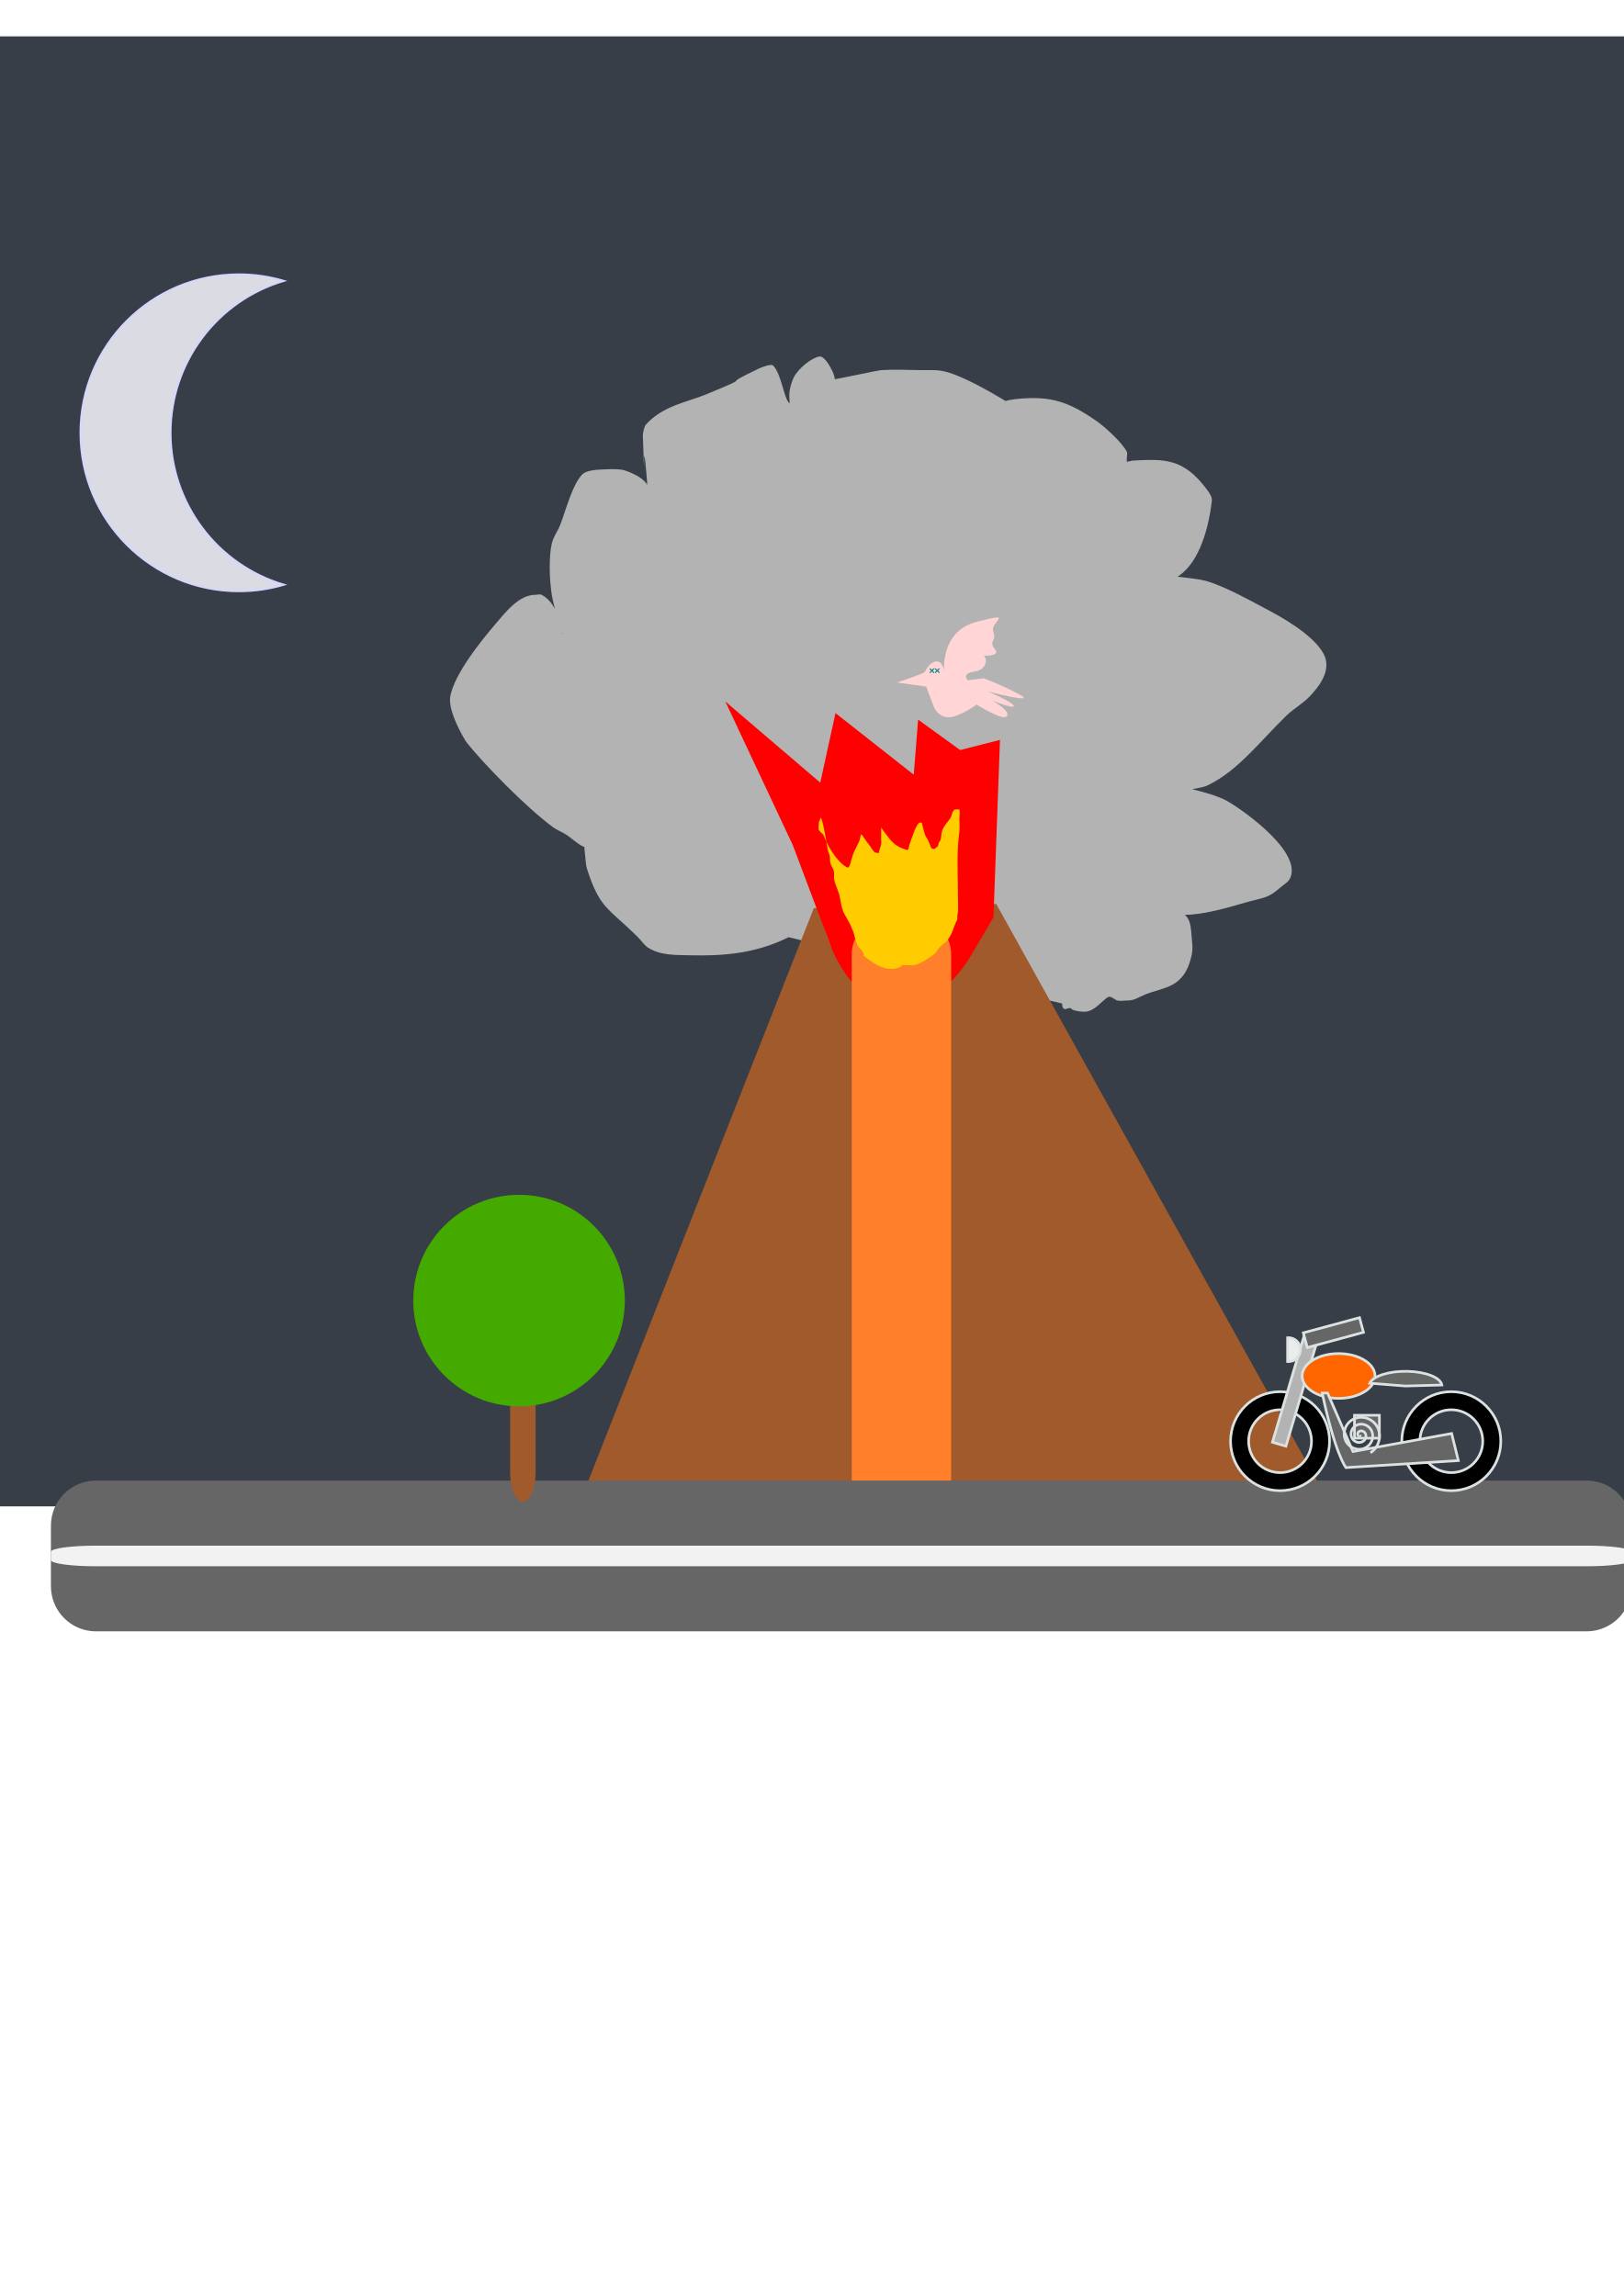
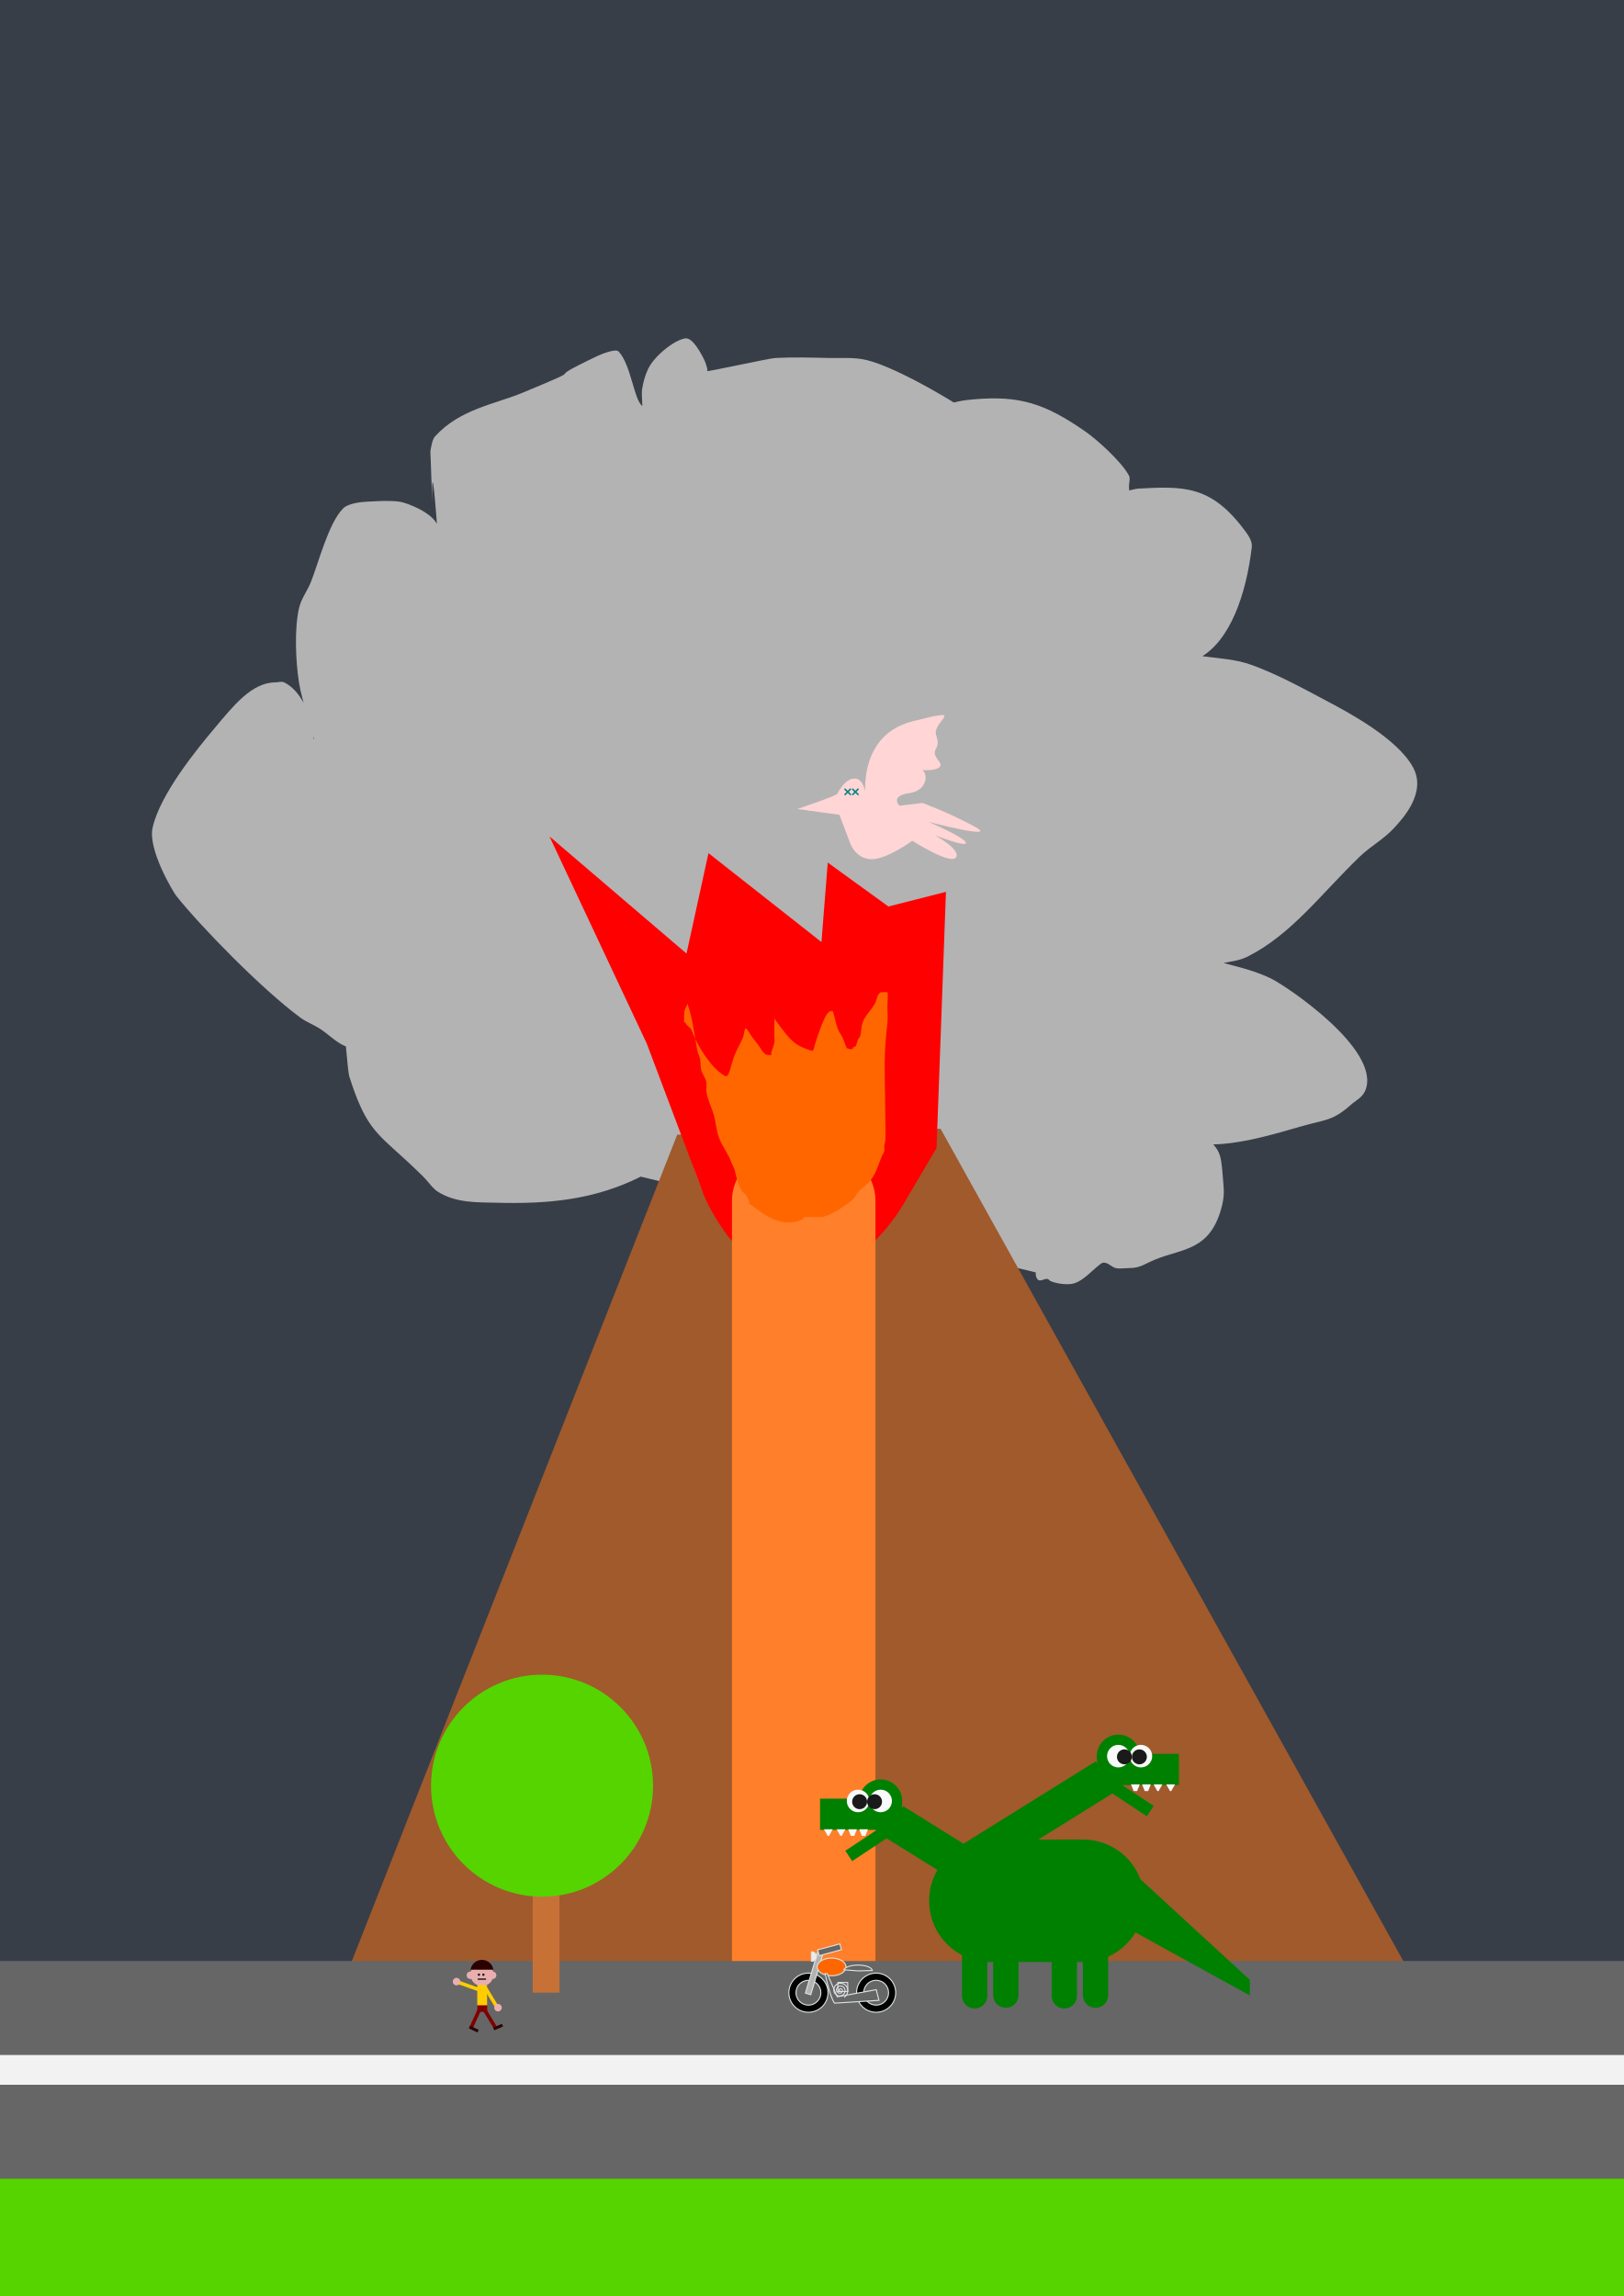
<svg xmlns="http://www.w3.org/2000/svg" width="210mm" height="297mm" viewBox="0 0 210 297" version="1.1" id="svg1">
  <defs id="defs1" />
  <g id="layer1">
-     <rect style="fill:#373e48;fill-opacity:1;stroke:#dbe3e2;stroke-width:0.1;stroke-dasharray:none" id="rect14" width="252.217" height="190.238" x="-26.87" y="4.657" />
-     <path style="fill:#b3b3b3;fill-opacity:1;stroke:none;stroke-width:2.375" d="m 101.986,121.228 c -4.186,2.116 -8.469,2.461 -12.857,2.341 -1.722,-0.047 -3.653,0.051 -5.302,-0.975 -0.497,-0.309 -0.877,-0.925 -1.325,-1.366 -0.612,-0.6 -1.229,-1.189 -1.856,-1.756 -2.469,-2.236 -3.379,-2.863 -4.772,-7.218 -0.133,-0.417 -0.462,-4.362 -0.398,-4.487 0.768,-1.506 2.416,-1.366 3.446,-1.366 0.532,0 1.214,-0.359 1.591,0.195 0.083,0.122 0.061,1.772 0,1.951 -0.127,0.372 -0.346,0.659 -0.53,0.975 -0.081,0.14 -0.141,0.367 -0.265,0.39 -0.861,0.158 -3.562,-0.104 -4.242,-0.39 -0.798,-0.336 -1.492,-1.075 -2.253,-1.561 -0.565,-0.36 -1.173,-0.57 -1.723,-0.975 -3.478,-2.56 -8.99,-8.226 -11.134,-10.925 -0.251,-0.316 -2.526,-4.089 -2.121,-6.048 0.619,-2.994 4.056,-7.184 5.567,-8.974 1.596,-1.891 3.29,-4.097 5.434,-4.097 0.265,0 0.544,-0.123 0.795,0 1.108,0.544 1.879,1.826 2.386,3.317 0.106,0.313 0.207,0.636 0.265,0.975 0.086,0.506 -0.084,0.78 0,0.78 0.044,0 0.017,-0.135 0,-0.195 -0.205,-0.725 -0.464,-1.416 -0.663,-2.146 -0.244,-0.898 -0.513,-1.79 -0.663,-2.731 -0.298,-1.88 -0.418,-4.786 0,-6.633 0.202,-0.89 0.735,-1.535 1.06,-2.341 0.689,-1.708 1.582,-5.324 2.916,-6.633 0.469,-0.46 1.705,-0.566 2.121,-0.585 0.972,-0.045 1.948,-0.126 2.916,0 0.603,0.078 3.273,1.07 3.446,2.341 0.052,0.383 0,0.78 0,1.171 0,0.195 0.042,0.4 0,0.585 -0.014,0.062 -0.129,0.065 -0.133,0 -0.044,-0.843 0.066,-1.696 0,-2.536 -0.717,-9.151 -0.166,4.71 -0.53,-5.463 -0.009,-0.26 -0.051,-0.531 0,-0.78 0.085,-0.418 0.161,-0.909 0.398,-1.171 2.208,-2.438 5.359,-2.882 7.82,-3.902 6.886,-2.855 1,-0.582 6.76,-3.317 0.221,-0.105 1.582,-0.678 1.856,-0.39 1.121,1.179 1.374,4.328 2.121,4.877 0.04,0.029 0,-0.13 0,-0.195 0,-0.455 -0.075,-0.924 0,-1.366 0.106,-0.621 0.277,-1.235 0.53,-1.756 0.567,-1.169 2.32,-2.569 3.314,-2.731 0.667,-0.109 1.435,1.345 1.723,1.951 0.113,0.238 0.192,0.51 0.265,0.78 0.016,0.06 -0.031,0.149 0,0.195 0.046,0.068 5.541,-1.141 6.097,-1.171 1.59,-0.084 3.181,-0.038 4.772,0 1.149,0.027 2.313,-0.088 3.446,0.195 2.832,0.708 8.605,4.127 11.134,6.048 0.226,0.172 0.205,1.345 0,1.561 -0.504,0.529 -2.406,1.449 -2.916,1.366 -1.176,-0.192 -2.461,-2.316 -1.856,-4.097 0.112,-0.329 0.29,-0.677 0.53,-0.78 0.858,-0.368 1.759,-0.508 2.651,-0.585 4.113,-0.356 6.391,0.352 10.074,2.926 0.898,0.628 3.129,2.586 3.844,3.902 0.138,0.254 0,0.65 0,0.975 0,0.39 0.11,0.815 0,1.171 -0.182,0.59 -1.898,2.084 -2.253,1.561 -0.062,-0.092 0,-0.26 0,-0.39 0,-0.325 -0.145,-0.731 0,-0.975 0.372,-0.625 2.854,-1.16 3.049,-1.171 4.084,-0.219 6.536,-0.318 9.543,3.707 0.308,0.413 0.735,0.956 0.663,1.561 -0.493,4.147 -1.916,8.449 -4.772,9.95 -0.08,0.042 -1.09,0.368 -1.325,0.195 -0.52,-0.383 1.144,-0.468 1.723,-0.39 1.463,0.196 2.948,0.262 4.374,0.78 2.347,0.853 4.619,2.11 6.892,3.317 1.741,0.924 6.152,3.272 7.555,5.853 1.228,2.259 -0.886,4.564 -1.723,5.463 -0.943,1.013 -2.072,1.595 -3.049,2.536 -3.455,3.329 -6.114,6.988 -10.074,8.974 -0.722,0.362 -1.499,0.419 -2.253,0.585 -0.218,0.048 -0.507,0.23 -0.663,0 -0.044,-0.065 0.071,-0.212 0.133,-0.195 1.645,0.446 3.315,0.793 4.904,1.561 1.33,0.643 9.795,6.301 8.483,9.95 -0.252,0.702 -0.863,0.957 -1.325,1.366 -1.676,1.48 -2.199,1.285 -4.507,1.951 -2.239,0.646 -4.735,1.38 -7.025,1.561 -1.324,0.104 -2.651,0 -3.976,0 -0.819,0 -3.362,0.331 -4.374,-0.585 -0.192,-0.174 -0.344,-0.859 -0.133,-0.975 0.704,-0.389 1.501,-0.168 2.253,-0.195 1.06,-0.038 2.135,-0.257 3.181,0 0.585,0.143 1.082,0.722 1.591,1.171 1.454,1.284 1.349,1.529 1.591,4.487 0.043,0.521 -0.014,1.066 -0.133,1.561 -0.989,4.124 -3.545,3.888 -5.965,4.877 -1.021,0.417 -1.349,0.78 -2.386,0.78 -0.398,0 -0.799,0.083 -1.193,0 -0.396,-0.083 -0.866,-0.728 -1.325,-0.39 -0.775,0.57 -1.505,1.478 -2.386,1.756 -0.558,0.176 -1.557,0.042 -2.121,-0.195 -0.095,-0.04 -0.167,-0.177 -0.265,-0.195 -0.307,-0.057 -0.709,0.322 -0.928,0 -0.152,-0.224 -0.133,-0.345 -0.133,-0.585" id="path4" />
-     <path id="path1" style="fill:#a05a2c;stroke-width:1.958" d="m 128.849,116.94 -23.594,0.53 -32.872,83.505 99.941,-5.832 z m -0.464,1.525 c 0,0 -6.495,11.73 -12.923,11.531 -6.429,-0.199 -9.212,-11.134 -9.212,-11.134 z" />
-     <path style="fill:#ff0000;stroke:none;stroke-width:1.958" d="m 107.681,122.985 c 0,0 3.187,7.779 8.998,7.217 5.811,-0.562 9.091,-6.936 9.091,-6.936 l 2.718,-4.593 0.844,-22.963 -5.155,1.312 -5.436,-3.936 -0.562,7.123 -10.122,-7.967 -1.968,8.998 -12.278,-10.497 8.716,18.558 z" id="path2" />
-     <rect style="fill:#ff7f2a;fill-opacity:1;stroke:none;stroke-width:1.958" id="rect3" width="12.857" height="83.77" x="110.16" y="119.061" rx="4.311" ry="4.311" />
-     <rect style="fill:#ff7f2a;fill-opacity:1;stroke:none;stroke-width:1.493" id="rect4" width="7.29" height="85.891" x="112.943" y="116.94" rx="2.445" ry="4.421" />
-     <path style="fill:#ffcc00;stroke:none;stroke-width:1.958" d="m 106.182,105.74 c 0.448,1.301 0.598,2.682 0.844,4.03 0.023,0.127 0.062,0.25 0.094,0.375 0.062,0.187 0.151,0.368 0.187,0.562 0.058,0.309 0.022,0.632 0.094,0.937 0.093,0.395 0.389,0.726 0.469,1.125 0.023,0.117 -0.019,0.694 0,0.844 0.088,0.702 0.461,1.379 0.656,2.062 0.195,0.681 0.225,1.393 0.469,2.062 0.287,0.789 0.856,1.445 1.125,2.249 0.069,0.208 0.226,0.435 0.281,0.656 0.154,0.614 0.304,1.322 0.656,1.875 0.095,0.149 0.272,0.231 0.375,0.375 0.076,0.106 0.215,0.43 0.281,0.562 0.028,0.056 -0.028,0.132 0,0.187 0.016,0.031 0.698,0.524 0.75,0.562 1.152,0.864 2.615,1.551 4.03,0.844 0.39,-0.195 -0.1,0.007 0.094,-0.187 0.041,-0.041 1.5,0.016 1.593,0 0.837,-0.139 2.093,-1 2.718,-1.5 0.238,-0.191 0.377,-0.518 0.562,-0.75 0.293,-0.366 0.74,-0.573 1.031,-0.937 0.628,-0.785 0.743,-1.428 1.125,-2.343 0.054,-0.129 0.157,-0.239 0.187,-0.375 0.034,-0.152 -0.015,-0.313 0,-0.469 0.016,-0.159 0.083,-0.31 0.094,-0.469 0.047,-0.708 0,-1.444 0,-2.156 0,-2.073 -0.121,-4.323 0,-6.373 0.039,-0.661 0.115,-1.313 0.187,-1.968 0.057,-0.516 0,-1.072 0,-1.593 0,-0.199 0.076,-1.066 0,-1.218 -0.008,-0.016 -0.521,-0.014 -0.562,0 -0.371,0.124 -0.37,0.69 -0.562,1.031 -0.336,0.597 -0.937,1.106 -1.125,1.781 -0.102,0.366 -0.089,0.757 -0.187,1.125 -0.029,0.109 -0.137,0.18 -0.187,0.281 -0.08,0.159 -0.112,0.411 -0.187,0.562 -0.072,0.144 -0.167,0.073 -0.281,0.187 -0.022,0.022 0.022,0.072 0,0.094 -0.083,0.083 -0.511,0.02 -0.562,-0.094 -0.139,-0.306 -0.232,-0.633 -0.375,-0.937 -0.107,-0.228 -0.276,-0.425 -0.375,-0.656 -0.179,-0.418 -0.244,-0.876 -0.375,-1.312 -0.088,-0.293 -0.021,-0.375 -0.281,-0.375 -0.526,0 -1.179,2.282 -1.406,2.905 -0.046,0.126 -0.129,0.702 -0.281,0.656 -1.548,-0.464 -1.921,-0.936 -2.905,-2.249 -0.023,-0.031 -0.429,-0.558 -0.469,-0.656 -0.023,-0.058 0,-0.25 0,-0.187 0,0.594 0,1.187 0,1.781 0,0.187 0.035,0.378 0,0.562 -0.06,0.321 -0.202,0.621 -0.281,0.937 -0.015,0.061 0.028,0.132 0,0.187 -0.014,0.028 -0.063,0.005 -0.094,0 -0.157,-0.026 -0.345,0.007 -0.469,-0.094 -0.242,-0.198 -0.375,-0.5 -0.562,-0.75 -0.187,-0.25 -0.375,-0.5 -0.562,-0.75 -0.308,-0.41 -0.576,-0.963 -0.656,-0.75 -0.09,0.241 -0.092,0.511 -0.187,0.75 -0.218,0.545 -0.525,1.051 -0.75,1.593 -0.355,0.858 -0.463,2.065 -0.844,1.875 -1.163,-0.581 -2.446,-2.616 -2.905,-3.843 -0.196,-0.522 -0.211,-0.399 -0.562,-0.75 -0.049,-0.049 -0.044,-0.138 -0.094,-0.187 -0.022,-0.022 -0.072,0.022 -0.094,0 -0.066,-0.066 -0.015,-0.976 0,-1.031 0.063,-0.23 0.187,-0.437 0.281,-0.656 z" id="path3" />
-     <rect style="fill:#666666;fill-opacity:1;stroke:none;stroke-width:2.646" id="rect5" width="204.437" height="19.506" x="6.587" y="191.518" rx="5.827" ry="5.827" />
-     <rect style="fill:#f2f2f2;fill-opacity:1;stroke:none;stroke-width:0.979" id="rect6" width="204.437" height="2.668" x="6.587" y="199.937" rx="5.827" ry="0.797" />
-     <rect style="fill:#a05a2c;fill-opacity:1;stroke:none;stroke-width:1.721" id="rect7" width="3.296" height="21.756" x="65.979" y="172.522" rx="3.791" ry="3.791" />
-     <circle style="fill:#44aa00;fill-opacity:1;stroke:none;stroke-width:1.721" id="path7" cx="67.132" cy="168.237" r="13.68" />
-     <g id="g14" transform="matrix(0.6830392,0,0,0.6830392,124.8922,17.7168)" style="stroke:#dbe3e2;stroke-width:0.498;stroke-dasharray:none">
-       <rect style="fill:#666666;fill-opacity:1;stroke:#dbe3e2;stroke-width:0.498;stroke-dasharray:none" id="rect12" width="4.718" height="4.338" x="73.624" y="242.089" />
-       <path id="path8" style="fill:#000000;fill-opacity:1;stroke:#dbe3e2;stroke-width:0.498;stroke-dasharray:none" d="m 59.533,237.624 a 9.373,9.373 0 0 0 -9.374,9.373 9.373,9.373 0 0 0 9.374,9.373 9.373,9.373 0 0 0 9.373,-9.373 9.373,9.373 0 0 0 -9.373,-9.373 z m 0,3.42 a 5.953,5.953 0 0 1 5.953,5.953 5.953,5.953 0 0 1 -5.953,5.953 5.953,5.953 0 0 1 -5.954,-5.953 5.953,5.953 0 0 1 5.954,-5.953 z" />
-       <path id="path9" style="fill:#000000;fill-opacity:1;stroke:#dbe3e2;stroke-width:0.498;stroke-dasharray:none" d="m 91.959,237.624 a 9.373,9.373 0 0 0 -9.374,9.373 9.373,9.373 0 0 0 9.374,9.373 9.373,9.373 0 0 0 9.373,-9.373 9.373,9.373 0 0 0 -9.373,-9.373 z m 0,3.42 a 5.953,5.953 0 0 1 5.953,5.953 5.953,5.953 0 0 1 -5.953,5.953 5.953,5.953 0 0 1 -5.954,-5.953 5.953,5.953 0 0 1 5.954,-5.953 z" />
-       <rect style="fill:#b3b3b3;fill-opacity:1;stroke:#dbe3e2;stroke-width:0.498;stroke-dasharray:none" id="rect9" width="2.66" height="21.153" x="126.198" y="199.192" rx="0" ry="0" transform="rotate(16.57646)" />
-       <ellipse style="fill:#ff6600;fill-opacity:1;stroke:#dbe3e2;stroke-width:0.498;stroke-dasharray:none" id="path10" cx="70.616" cy="234.647" rx="6.903" ry="4.243" />
-       <path style="fill:#666666;fill-opacity:1;stroke:#dbe3e2;stroke-width:0.498;stroke-dasharray:none" id="ellipse10" d="m 76.506,236.014 a 6.903,2.787 0 0 1 7.203,-2.249 6.903,2.787 0 0 1 6.46,2.591 l -6.887,0.191 z" />
-       <path style="fill:#666666;fill-opacity:1;stroke:#dbe3e2;stroke-width:0.498;stroke-dasharray:none" d="m 67.512,237.877 c 2.47,11.653 4.497,14.123 4.497,14.123 l 21.28,-1.33 -1.267,-5.13 -18.683,3.42 -4.813,-11.083 z" id="path11" />
-       <path style="fill:none;fill-rule:evenodd;stroke:#dbe3e2;stroke-width:0.498;stroke-dasharray:none" id="path12" d="m 76.031,243.387 c 0.098,0.169 -0.18,0.215 -0.281,0.162 -0.274,-0.143 -0.221,-0.529 -0.043,-0.724 0.318,-0.349 0.874,-0.25 1.167,0.075 0.43,0.478 0.282,1.224 -0.194,1.61 -0.634,0.514 -1.576,0.315 -2.053,-0.313 -0.6,-0.789 -0.348,-1.928 0.431,-2.496 0.944,-0.687 2.282,-0.381 2.939,0.55 0.774,1.097 0.415,2.635 -0.669,3.382 -1.251,0.861 -2.989,0.449 -3.825,-0.787 -0.949,-1.405 -0.483,-3.343 0.906,-4.268 1.558,-1.037 3.698,-0.517 4.711,1.025 1.125,1.711 0.551,4.052 -1.143,5.154" transform="translate(-1.329983,2.438303)" />
-       <rect style="fill:#666666;fill-opacity:1;stroke:#dbe3e2;stroke-width:0.498;stroke-dasharray:none" id="rect13" width="11.02" height="2.882" x="2.613" y="235.315" transform="rotate(-15.1292)" />
-       <path id="path13" style="fill:#ececec;fill-opacity:1;stroke:#dbe3e2;stroke-width:0.498;stroke-dasharray:none" d="m 61.132,227.395 a 2.264,2.264 0 0 0 -0.174,0.007 v 4.515 a 2.264,2.264 0 0 0 0.174,0.007 2.264,2.264 0 0 0 2.264,-2.264 2.264,2.264 0 0 0 -2.264,-2.264 z" />
-     </g>
+     <rect style="fill:#55d400;stroke-width:0.34;fill-opacity:1" id="rect1" width="277.65" height="51.173" x="-18.819" y="276.176" rx="5.374" ry="5.374" />
+     <rect style="fill:#373e48;fill-opacity:1;stroke:#dbe3e2;stroke-width:0.144;stroke-dasharray:none" id="rect14" width="364.102" height="274.628" x="-103.149" y="-3.614" />
+     <path style="fill:#b3b3b3;fill-opacity:1;stroke:none;stroke-width:3.429" d="m 82.869,152.202 c -6.043,3.055 -12.227,3.552 -18.561,3.38 -2.487,-0.068 -5.273,0.074 -7.654,-1.408 -0.717,-0.447 -1.266,-1.336 -1.913,-1.971 -0.883,-0.867 -1.775,-1.716 -2.679,-2.535 -3.564,-3.229 -4.878,-4.133 -6.888,-10.421 -0.192,-0.602 -0.666,-6.297 -0.574,-6.478 1.108,-2.174 3.488,-1.971 4.975,-1.971 0.768,0 1.753,-0.518 2.296,0.282 0.12,0.176 0.088,2.558 0,2.816 -0.183,0.538 -0.5,0.952 -0.765,1.408 -0.117,0.202 -0.204,0.53 -0.383,0.563 -1.244,0.229 -5.142,-0.151 -6.123,-0.563 -1.152,-0.485 -2.153,-1.552 -3.253,-2.253 -0.815,-0.52 -1.693,-0.823 -2.488,-1.408 -5.021,-3.695 -12.977,-11.875 -16.073,-15.772 -0.362,-0.456 -3.646,-5.903 -3.062,-8.731 0.894,-4.322 5.856,-10.372 8.037,-12.955 2.304,-2.729 4.749,-5.914 7.845,-5.914 0.383,0 0.785,-0.178 1.148,0 1.6,0.785 2.713,2.636 3.444,4.788 0.154,0.452 0.299,0.918 0.383,1.408 0.124,0.73 -0.121,1.127 0,1.127 0.064,0 0.025,-0.195 0,-0.282 -0.296,-1.047 -0.671,-2.045 -0.957,-3.098 -0.352,-1.296 -0.741,-2.584 -0.957,-3.943 -0.43,-2.714 -0.604,-6.91 0,-9.576 0.291,-1.284 1.061,-2.215 1.531,-3.38 0.995,-2.466 2.284,-7.686 4.21,-9.576 0.677,-0.665 2.461,-0.817 3.062,-0.845 1.403,-0.065 2.812,-0.182 4.21,0 0.87,0.113 4.726,1.544 4.975,3.38 0.075,0.552 0,1.127 0,1.69 0,0.282 0.061,0.578 0,0.845 -0.02,0.089 -0.186,0.094 -0.191,0 -0.064,-1.217 0.095,-2.449 0,-3.661 -1.036,-13.21 -0.24,6.799 -0.765,-7.886 -0.013,-0.375 -0.073,-0.767 0,-1.127 0.123,-0.603 0.232,-1.312 0.574,-1.69 3.188,-3.519 7.737,-4.16 11.289,-5.633 9.94,-4.121 1.443,-0.84 9.759,-4.788 0.32,-0.152 2.284,-0.979 2.679,-0.563 1.619,1.702 1.983,6.247 3.062,7.041 0.057,0.042 0,-0.188 0,-0.282 0,-0.657 -0.108,-1.334 0,-1.971 0.152,-0.897 0.4,-1.782 0.765,-2.535 0.819,-1.688 3.349,-3.708 4.784,-3.943 0.962,-0.157 2.071,1.941 2.488,2.816 0.164,0.344 0.277,0.737 0.383,1.127 0.024,0.087 -0.045,0.215 0,0.282 0.066,0.098 7.999,-1.648 8.802,-1.69 2.295,-0.121 4.593,-0.055 6.888,0 1.659,0.039 3.339,-0.127 4.975,0.282 4.089,1.022 12.422,5.957 16.073,8.731 0.327,0.248 0.296,1.942 0,2.253 -0.727,0.764 -3.474,2.092 -4.21,1.971 -1.697,-0.278 -3.552,-3.343 -2.679,-5.914 0.161,-0.475 0.419,-0.978 0.765,-1.127 1.238,-0.532 2.539,-0.733 3.827,-0.845 5.938,-0.514 9.226,0.508 14.542,4.225 1.296,0.906 4.516,3.733 5.549,5.633 0.199,0.367 0,0.939 0,1.408 0,0.563 0.158,1.177 0,1.69 -0.263,0.852 -2.74,3.008 -3.253,2.253 -0.09,-0.133 0,-0.376 0,-0.563 0,-0.469 -0.21,-1.055 0,-1.408 0.537,-0.903 4.121,-1.675 4.401,-1.69 5.895,-0.316 9.435,-0.458 13.777,5.351 0.445,0.596 1.06,1.381 0.957,2.253 -0.712,5.986 -2.766,12.196 -6.888,14.364 -0.115,0.06 -1.574,0.532 -1.913,0.282 -0.75,-0.552 1.652,-0.675 2.488,-0.563 2.112,0.283 4.256,0.378 6.314,1.127 3.388,1.232 6.667,3.046 9.95,4.788 2.514,1.334 8.881,4.723 10.907,8.449 1.773,3.261 -1.279,6.588 -2.488,7.886 -1.361,1.462 -2.991,2.303 -4.401,3.661 -4.988,4.806 -8.827,10.087 -14.542,12.955 -1.042,0.523 -2.164,0.605 -3.253,0.845 -0.315,0.07 -0.731,0.332 -0.957,0 -0.064,-0.094 0.103,-0.306 0.191,-0.282 2.375,0.644 4.786,1.144 7.08,2.253 1.919,0.928 14.141,9.097 12.246,14.364 -0.364,1.013 -1.246,1.382 -1.913,1.971 -2.419,2.136 -3.174,1.855 -6.506,2.816 -3.232,0.933 -6.835,1.992 -10.141,2.253 -1.911,0.151 -3.827,0 -5.74,0 -1.183,0 -4.854,0.478 -6.314,-0.845 -0.277,-0.251 -0.496,-1.24 -0.191,-1.408 1.017,-0.561 2.167,-0.243 3.253,-0.282 1.53,-0.055 3.082,-0.37 4.592,0 0.844,0.207 1.562,1.042 2.296,1.69 2.099,1.854 1.948,2.207 2.296,6.478 0.061,0.751 -0.02,1.539 -0.191,2.253 -1.427,5.953 -5.117,5.613 -8.611,7.041 -1.474,0.603 -1.948,1.127 -3.444,1.127 -0.574,0 -1.154,0.12 -1.722,0 -0.572,-0.12 -1.251,-1.051 -1.913,-0.563 -1.119,0.823 -2.173,2.134 -3.444,2.535 -0.806,0.254 -2.248,0.06 -3.062,-0.282 -0.137,-0.058 -0.241,-0.256 -0.383,-0.282 -0.443,-0.082 -1.024,0.465 -1.339,0 -0.22,-0.324 -0.191,-0.498 -0.191,-0.845" id="path4" />
+     <path id="path1" style="fill:#a05a2c;stroke-width:2.826" d="M 121.648,146.012 87.588,146.778 40.134,267.326 184.409,258.907 Z m -0.67,2.201 c 0,0 -9.376,16.934 -18.656,16.647 C 93.041,164.573 89.023,148.787 89.023,148.787 Z" />
+     <path style="fill:#ff0000;stroke:none;stroke-width:2.826" d="m 91.09,154.739 c 0,0 4.6,11.23 12.989,10.418 8.389,-0.812 13.124,-10.012 13.124,-10.012 l 3.924,-6.63 1.218,-33.149 -7.442,1.894 -7.848,-5.683 -0.812,10.283 -14.613,-11.501 -2.841,12.989 -17.725,-15.154 12.583,26.79 z" id="path2" />
+     <rect style="fill:#ff7f2a;fill-opacity:1;stroke:none;stroke-width:2.826" id="rect3" width="18.561" height="120.931" x="94.667" y="149.074" rx="6.224" ry="6.224" />
+     <rect style="fill:#ff7f2a;fill-opacity:1;stroke:none;stroke-width:2.155" id="rect4" width="10.524" height="123.993" x="98.686" y="146.012" rx="3.529" ry="6.381" />
+     <path style="fill:#ff6600;stroke:none;stroke-width:2.826" d="m 88.925,129.843 c 0.647,1.878 0.864,3.872 1.218,5.818 0.033,0.183 0.09,0.361 0.135,0.541 0.09,0.271 0.218,0.531 0.271,0.812 0.084,0.446 0.031,0.912 0.135,1.353 0.134,0.571 0.562,1.049 0.677,1.624 0.034,0.169 -0.027,1.001 0,1.218 0.127,1.014 0.665,1.991 0.947,2.977 0.281,0.983 0.325,2.011 0.677,2.977 0.414,1.139 1.236,2.085 1.624,3.247 0.1,0.3 0.326,0.628 0.406,0.947 0.222,0.887 0.44,1.909 0.947,2.706 0.137,0.215 0.393,0.334 0.541,0.541 0.109,0.153 0.31,0.621 0.406,0.812 0.04,0.081 -0.04,0.19 0,0.271 0.023,0.045 1.008,0.756 1.082,0.812 1.663,1.247 3.774,2.24 5.818,1.218 0.563,-0.282 -0.145,0.01 0.135,-0.271 0.059,-0.059 2.165,0.022 2.3,0 1.208,-0.201 3.021,-1.443 3.924,-2.165 0.344,-0.275 0.545,-0.748 0.812,-1.082 0.422,-0.528 1.068,-0.828 1.488,-1.353 0.907,-1.134 1.073,-2.061 1.624,-3.383 0.077,-0.186 0.227,-0.344 0.271,-0.541 0.049,-0.22 -0.022,-0.452 0,-0.677 0.023,-0.229 0.12,-0.447 0.135,-0.677 0.068,-1.022 0,-2.085 0,-3.112 0,-2.993 -0.174,-6.24 0,-9.201 0.056,-0.954 0.166,-1.896 0.271,-2.841 0.083,-0.745 0,-1.548 0,-2.3 0,-0.287 0.11,-1.539 0,-1.759 -0.011,-0.023 -0.753,-0.02 -0.812,0 -0.536,0.179 -0.535,0.996 -0.812,1.488 -0.485,0.862 -1.353,1.596 -1.624,2.571 -0.147,0.529 -0.129,1.093 -0.271,1.624 -0.042,0.157 -0.198,0.26 -0.271,0.406 -0.115,0.23 -0.162,0.594 -0.271,0.812 -0.104,0.207 -0.241,0.106 -0.406,0.271 -0.032,0.032 0.032,0.103 0,0.135 -0.12,0.12 -0.737,0.029 -0.812,-0.135 -0.201,-0.442 -0.334,-0.914 -0.541,-1.353 -0.155,-0.329 -0.398,-0.613 -0.541,-0.947 -0.259,-0.604 -0.353,-1.265 -0.541,-1.894 -0.127,-0.423 -0.03,-0.541 -0.406,-0.541 -0.759,0 -1.702,3.295 -2.03,4.194 -0.066,0.182 -0.186,1.013 -0.406,0.947 -2.234,-0.67 -2.772,-1.351 -4.194,-3.247 -0.033,-0.044 -0.62,-0.806 -0.677,-0.947 -0.034,-0.084 0,-0.361 0,-0.271 0,0.857 0,1.714 0,2.571 0,0.271 0.05,0.546 0,0.812 -0.087,0.463 -0.292,0.896 -0.406,1.353 -0.022,0.087 0.04,0.19 0,0.271 -0.02,0.04 -0.091,0.007 -0.135,0 -0.227,-0.038 -0.499,0.01 -0.677,-0.135 -0.349,-0.286 -0.541,-0.722 -0.812,-1.082 -0.271,-0.361 -0.541,-0.722 -0.812,-1.082 -0.444,-0.592 -0.831,-1.391 -0.947,-1.082 -0.131,0.348 -0.133,0.737 -0.271,1.082 -0.315,0.787 -0.758,1.517 -1.082,2.3 -0.512,1.238 -0.668,2.981 -1.218,2.706 -1.678,-0.839 -3.53,-3.777 -4.194,-5.547 -0.282,-0.753 -0.305,-0.576 -0.812,-1.082 -0.071,-0.071 -0.064,-0.199 -0.135,-0.271 -0.032,-0.032 -0.103,0.032 -0.135,0 -0.096,-0.096 -0.022,-1.409 0,-1.488 0.09,-0.331 0.271,-0.631 0.406,-0.947 z" id="path3" />
+     <rect style="fill:#666666;fill-opacity:1;stroke:none;stroke-width:3.82" id="rect5" width="295.127" height="28.16" x="-54.851" y="253.673" rx="8.411" ry="8.411" />
+     <rect style="fill:#f2f2f2;fill-opacity:1;stroke:none;stroke-width:1.413" id="rect6" width="295.127" height="3.852" x="-54.851" y="265.826" rx="8.411" ry="1.15" />
+     <rect style="fill:#c87137;fill-opacity:1;stroke:none;stroke-width:1.807" id="rect7" width="3.46" height="22.835" x="68.896" y="234.92" rx="3.979" ry="0" />
+     <circle style="fill:#55d400;fill-opacity:1;stroke:none;stroke-width:1.807" id="path7" cx="70.107" cy="230.987" r="14.358" />
    <g id="g23" transform="matrix(0.5725898,0,0,0.5725898,-375.3232,-103.3053)">
      <circle style="fill:#ffd42a;stroke:#d5d5ff;stroke-width:0.2" id="path5" cx="36.986" cy="49.653" r="28.12" />
      <rect style="fill:#ffd42a;stroke:#d5d5ff;stroke-width:0.2" id="rect8" width="8.107" height="8.867" x="33.076" y="8.017" />
      <rect style="fill:#ffd42a;stroke:#d5d5ff;stroke-width:0.2" id="rect10" width="8.107" height="8.867" x="52.545" y="-16.953" transform="rotate(30)" />
      <rect style="fill:#ffd42a;stroke:#d5d5ff;stroke-width:0.2" id="rect11" width="8.107" height="8.867" x="56.92" y="-48.312" transform="rotate(60)" />
      <rect style="fill:#ffd42a;stroke:#d5d5ff;stroke-width:0.2" id="rect15" width="8.107" height="8.867" x="45.029" y="-77.658" transform="rotate(90)" />
      <rect style="fill:#ffd42a;stroke:#d5d5ff;stroke-width:0.2" id="rect16" width="8.107" height="8.867" x="20.059" y="-97.126" transform="rotate(120)" />
      <rect style="fill:#ffd42a;stroke:#d5d5ff;stroke-width:0.2" id="rect17" width="8.107" height="8.867" x="-11.3" y="-101.501" transform="rotate(150)" />
      <rect style="fill:#ffd42a;stroke:#d5d5ff;stroke-width:0.2" id="rect18" width="8.107" height="8.867" x="-40.645" y="-89.611" transform="scale(-1)" />
      <rect style="fill:#ffd42a;stroke:#d5d5ff;stroke-width:0.2" id="rect19" width="8.107" height="8.867" x="-60.114" y="-64.641" transform="rotate(-150)" />
      <rect style="fill:#ffd42a;stroke:#d5d5ff;stroke-width:0.2" id="rect20" width="8.107" height="8.867" x="-64.489" y="-33.282" transform="rotate(-120)" />
      <rect style="fill:#ffd42a;stroke:#d5d5ff;stroke-width:0.2" id="rect21" width="8.107" height="8.867" x="-52.599" y="-3.936" transform="rotate(-90)" />
      <rect style="fill:#ffd42a;stroke:#d5d5ff;stroke-width:0.2" id="rect22" width="8.107" height="8.867" x="-27.628" y="15.532" transform="rotate(-60)" />
      <rect style="fill:#ffd42a;stroke:#d5d5ff;stroke-width:0.2" id="rect23" width="8.107" height="8.867" x="3.731" y="19.907" transform="rotate(-30)" />
    </g>
-     <path id="path23" style="fill:#dbdbe3;stroke:#d5d5ff;stroke-width:0.242" d="m 30.906,35.487 a 20.499,20.499 0 0 0 -20.499,20.499 20.499,20.499 0 0 0 20.499,20.499 20.499,20.499 0 0 0 5.827,-0.846 20.499,20.499 0 0 1 -14.672,-19.653 20.499,20.499 0 0 1 14.671,-19.653 20.499,20.499 0 0 0 -5.826,-0.846 z" />
-     <g id="g26" transform="matrix(0.2524326,0,0,0.2524326,107.2139,55.00606)" style="fill:#ffd5d5">
+     <path id="path23" style="fill:#dbdbe3;stroke:#d5d5ff;stroke-width:0.349" d="m -19.743,28.425 a 29.592,29.592 0 0 0 -29.592,29.592 29.592,29.592 0 0 0 29.592,29.592 29.592,29.592 0 0 0 8.412,-1.221 29.592,29.592 0 0 1 -21.181,-28.371 29.592,29.592 0 0 1 21.18,-28.371 29.592,29.592 0 0 0 -8.41,-1.221 z" />
+     <g id="g26" transform="matrix(0.3644132,0,0,0.3644132,90.41508,56.60363)" style="fill:#ffd5d5">
      <path style="fill:#ffd5d5;stroke:none;stroke-width:0.34;stroke-dasharray:none" d="m 49.082,126.377 c 0,0.717 -14.241,5.464 -14.241,5.464 l 14.957,2.06 3.941,10.39 c 0,0 1.97,5.284 7.434,5.374 5.464,0.09 14.51,-6.538 14.51,-6.538 0,0 13.614,8.688 15.495,5.911 1.881,-2.777 -7.434,-7.882 -7.434,-7.882 0,0 11.554,4.568 10.927,2.597 -0.627,-1.97 -13.256,-7.344 -13.256,-7.344 0,0 26.064,6.807 16.122,1.523 -9.942,-5.284 -18.271,-8.24 -18.271,-8.24 l -8.15,0.985 c 0,0 -3.583,-3.493 3.583,-4.478 7.165,-0.985 6.717,-8.688 3.314,-8.509 -3.403,0.179 10.748,1.702 7.076,-2.866 -3.672,-4.568 1.075,-3.672 -0.896,-8.957 -1.97,-5.284 12.181,-10.479 -8.598,-5.105 -20.779,5.374 -16.301,29.736 -16.301,29.736 0,0 0.358,-8.688 -3.493,-9.404 -3.851,-0.717 -6.717,5.284 -6.717,5.284 z" id="path24" />
      <path id="rect25" style="fill:#008080;stroke:none;stroke-width:0.084;stroke-dasharray:none" d="m 53.649,124.457 -0.899,0.92 -0.92,-0.899 -0.369,0.377 0.92,0.899 -0.899,0.92 0.377,0.369 0.899,-0.92 0.92,0.899 0.369,-0.377 -0.92,-0.899 0.899,-0.92 z" />
      <path id="path26" style="fill:#008080;stroke:none;stroke-width:0.084;stroke-dasharray:none" d="m 56.369,124.457 -0.899,0.92 -0.92,-0.899 -0.369,0.377 0.92,0.899 -0.899,0.92 0.377,0.369 0.899,-0.92 0.92,0.899 0.369,-0.377 -0.92,-0.899 0.899,-0.92 z" />
    </g>
+     <g id="g57" transform="matrix(-0.262954,0,0,0.262954,66.42078,183.5737)">
+       <rect style="fill:#008000;fill-opacity:1;stroke-width:0.575" id="rect35" width="40.231" height="15.369" x="-190.986" y="186.692" />
+       <rect style="fill:#008000;fill-opacity:1;stroke-width:0.308" id="rect36" width="29.157" height="6.103" x="-48.016" y="267.122" transform="rotate(33.50536)" />
+       <circle style="fill:#008000;fill-opacity:1;stroke-width:0.575" id="path36" cx="-180.557" cy="187.828" r="10.588" />
+       <circle style="fill:#f9f9f9;fill-opacity:1;stroke-width:0.302" id="circle36" cx="-180.557" cy="187.828" r="5.554" />
+       <circle style="fill:#f9f9f9;fill-opacity:1;stroke-width:0.302" id="circle37" cx="-169.449" cy="187.828" r="5.554" />
+       <circle style="fill:#1a1a1a;fill-opacity:1;stroke-width:0.2" id="circle38" cx="-177.56" cy="188.188" r="3.676" />
+       <circle style="fill:#1a1a1a;fill-opacity:1;stroke-width:0.2" id="circle39" cx="-170.208" cy="188.188" r="3.676" />
+       <path id="rect39" style="fill:#f9f9f9;fill-opacity:1;stroke-width:0.575" d="m -174.331,201.745 1.323,3.276 h 1.67 l 1.323,-3.276 z m 5.434,0 1.323,3.276 h 1.669 l 1.323,-3.276 z m 5.674,0 1.852,3.276 h 0.611 l 1.852,-3.276 z m 6.233,0 1.852,3.276 h 0.611 l 1.852,-3.276 z" />
+       <rect style="fill:#008000;fill-opacity:1;stroke-width:0.575" id="rect42" width="85.983" height="17.74" x="-349.275" y="60.332" transform="rotate(-31.90739)" />
+       <path id="rect43" style="fill:#008000;fill-opacity:1;stroke-width:0.575" d="m -280.084,206.807 c -12.945,0 -23.933,8.083 -28.212,19.498 l -53.856,49.535 v 7.689 l 56.254,-31.014 c 3.145,5.215 7.827,9.39 13.428,11.906 v 18.939 c 0,3.453 2.78,6.233 6.233,6.233 3.453,0 6.233,-2.78 6.233,-6.233 v -16.301 h 2.877 v 16.621 c 0,3.453 2.78,6.233 6.233,6.233 3.453,0 6.233,-2.78 6.233,-6.233 v -16.621 h 16.302 v 16.301 c 0,3.453 2.78,6.233 6.233,6.233 3.453,0 6.233,-2.78 6.233,-6.233 v -16.301 h 1.359 c 0.509,0 1.015,-0.013 1.518,-0.037 v 16.658 c 0,3.453 2.78,6.233 6.233,6.233 3.453,0 6.233,-2.78 6.233,-6.233 v -20.035 c 9.611,-5.022 16.142,-15.077 16.142,-26.713 0,-16.69 -13.436,-30.126 -30.126,-30.126 z" />
+       <rect style="fill:#008000;fill-opacity:1;stroke-width:0.575" id="rect44" width="40.231" height="15.369" x="287.03" y="164.637" transform="scale(-1,1)" />
+       <rect style="fill:#008000;fill-opacity:1;stroke-width:0.308" id="rect45" width="29.157" height="6.103" x="338.396" y="-15.141" transform="matrix(-0.8338342,0.552015,0.552015,0.8338342,0,0)" />
+       <circle style="fill:#008000;fill-opacity:1;stroke-width:0.575" id="circle45" cx="297.46" cy="165.773" r="10.588" transform="scale(-1,1)" />
+       <circle style="fill:#f9f9f9;fill-opacity:1;stroke-width:0.302" id="circle46" cx="297.46" cy="165.773" r="5.554" transform="scale(-1,1)" />
+       <circle style="fill:#f9f9f9;fill-opacity:1;stroke-width:0.302" id="circle47" cx="308.567" cy="165.773" r="5.554" transform="scale(-1,1)" />
+       <circle style="fill:#1a1a1a;fill-opacity:1;stroke-width:0.2" id="circle48" cx="300.457" cy="166.133" r="3.676" transform="scale(-1,1)" />
+       <circle style="fill:#1a1a1a;fill-opacity:1;stroke-width:0.2" id="circle49" cx="307.808" cy="166.133" r="3.676" transform="scale(-1,1)" />
+       <path id="path49" style="fill:#f9f9f9;fill-opacity:1;stroke-width:0.575" d="m -303.686,179.69 -1.323,3.276 h -1.67 l -1.323,-3.276 z m -5.434,0 -1.323,3.276 h -1.669 l -1.323,-3.276 z m -5.674,0 -1.852,3.276 h -0.611 l -1.852,-3.276 z m -6.233,0 -1.852,3.276 h -0.611 l -1.852,-3.276 z" />
+       <rect style="fill:#008000;fill-opacity:1;stroke-width:0.575" id="rect49" width="85.983" height="17.74" x="68.172" y="294.264" transform="matrix(-0.8489035,-0.5285478,-0.5285478,0.8489035,0,0)" />
+     </g>
+     <g id="g14" transform="matrix(0.2700416,0,0,0.2700416,88.48238,191.0685)" style="stroke:#dbe3e2;stroke-width:0.498;stroke-dasharray:none">
+       <rect style="fill:#666666;fill-opacity:1;stroke:#dbe3e2;stroke-width:0.498;stroke-dasharray:none" id="rect12" width="4.718" height="4.338" x="73.624" y="242.089" />
+       <path id="path8" style="fill:#000000;fill-opacity:1;stroke:#dbe3e2;stroke-width:0.498;stroke-dasharray:none" d="m 59.533,237.624 a 9.373,9.373 0 0 0 -9.374,9.373 9.373,9.373 0 0 0 9.374,9.373 9.373,9.373 0 0 0 9.373,-9.373 9.373,9.373 0 0 0 -9.373,-9.373 z m 0,3.42 a 5.953,5.953 0 0 1 5.953,5.953 5.953,5.953 0 0 1 -5.953,5.953 5.953,5.953 0 0 1 -5.954,-5.953 5.953,5.953 0 0 1 5.954,-5.953 z" />
+       <path id="path9" style="fill:#000000;fill-opacity:1;stroke:#dbe3e2;stroke-width:0.498;stroke-dasharray:none" d="m 91.959,237.624 a 9.373,9.373 0 0 0 -9.374,9.373 9.373,9.373 0 0 0 9.374,9.373 9.373,9.373 0 0 0 9.373,-9.373 9.373,9.373 0 0 0 -9.373,-9.373 z m 0,3.42 a 5.953,5.953 0 0 1 5.953,5.953 5.953,5.953 0 0 1 -5.953,5.953 5.953,5.953 0 0 1 -5.954,-5.953 5.953,5.953 0 0 1 5.954,-5.953 z" />
+       <rect style="fill:#b3b3b3;fill-opacity:1;stroke:#dbe3e2;stroke-width:0.498;stroke-dasharray:none" id="rect9" width="2.66" height="21.153" x="126.198" y="199.192" rx="0" ry="0" transform="rotate(16.57646)" />
+       <ellipse style="fill:#ff6600;fill-opacity:1;stroke:#dbe3e2;stroke-width:0.498;stroke-dasharray:none" id="path10" cx="70.616" cy="234.647" rx="6.903" ry="4.243" />
+       <path style="fill:#666666;fill-opacity:1;stroke:#dbe3e2;stroke-width:0.498;stroke-dasharray:none" id="ellipse10" d="m 76.506,236.014 a 6.903,2.787 0 0 1 7.203,-2.249 6.903,2.787 0 0 1 6.46,2.591 l -6.887,0.191 z" />
+       <path style="fill:#666666;fill-opacity:1;stroke:#dbe3e2;stroke-width:0.498;stroke-dasharray:none" d="m 67.512,237.877 c 2.47,11.653 4.497,14.123 4.497,14.123 l 21.28,-1.33 -1.267,-5.13 -18.683,3.42 -4.813,-11.083 z" id="path11" />
+       <path style="fill:none;fill-rule:evenodd;stroke:#dbe3e2;stroke-width:0.498;stroke-dasharray:none" id="path12" d="m 76.031,243.387 c 0.098,0.169 -0.18,0.215 -0.281,0.162 -0.274,-0.143 -0.221,-0.529 -0.043,-0.724 0.318,-0.349 0.874,-0.25 1.167,0.075 0.43,0.478 0.282,1.224 -0.194,1.61 -0.634,0.514 -1.576,0.315 -2.053,-0.313 -0.6,-0.789 -0.348,-1.928 0.431,-2.496 0.944,-0.687 2.282,-0.381 2.939,0.55 0.774,1.097 0.415,2.635 -0.669,3.382 -1.251,0.861 -2.989,0.449 -3.825,-0.787 -0.949,-1.405 -0.483,-3.343 0.906,-4.268 1.558,-1.037 3.698,-0.517 4.711,1.025 1.125,1.711 0.551,4.052 -1.143,5.154" transform="translate(-1.329983,2.438303)" />
+       <rect style="fill:#666666;fill-opacity:1;stroke:#dbe3e2;stroke-width:0.498;stroke-dasharray:none" id="rect13" width="11.02" height="2.882" x="2.613" y="235.315" transform="rotate(-15.1292)" />
+       <path id="path13" style="fill:#ececec;fill-opacity:1;stroke:#dbe3e2;stroke-width:0.498;stroke-dasharray:none" d="m 61.132,227.395 a 2.264,2.264 0 0 0 -0.174,0.007 v 4.515 a 2.264,2.264 0 0 0 0.174,0.007 2.264,2.264 0 0 0 2.264,-2.264 2.264,2.264 0 0 0 -2.264,-2.264 z" />
+     </g>
+     <g id="g35" transform="matrix(0.2735384,0,0,0.2735384,74.80767,170.5016)">
+       <circle style="fill:#e9afaf;fill-opacity:1;stroke-width:0.575" id="path6" cx="-45.593" cy="310.437" r="5.447" />
+       <rect style="fill:#ffcc00;fill-opacity:1;stroke-width:0.575" id="rect24" width="4.639" height="9.788" x="-47.825" y="315.406" />
+       <rect style="fill:#800000;fill-opacity:1;stroke-width:0.324" id="rect26" width="4.639" height="3.116" x="-47.78" y="324.979" />
+       <rect style="fill:#800000;fill-opacity:1;stroke-width:0.354" id="rect27" width="1.683" height="10.236" x="93.042" y="316.231" transform="rotate(24.65554)" />
+       <rect style="fill:#800000;fill-opacity:1;stroke-width:0.354" id="rect28" width="1.683" height="10.236" x="-208.074" y="256.477" transform="rotate(-31.16158)" />
+       <rect style="fill:#ffcc00;fill-opacity:1;stroke-width:0.354" id="rect29" width="1.683" height="10.236" x="-202.379" y="248.617" transform="rotate(-31.16158)" />
+       <rect style="fill:#ffcc00;fill-opacity:1;stroke-width:0.354" id="rect30" width="1.683" height="10.236" x="314.235" y="-61.57" transform="rotate(109.4907)" />
+       <circle style="fill:#1a1a1a;fill-opacity:1;stroke-width:0.575" id="path30" cx="-47.04" cy="310.494" r="0.565" />
+       <circle style="fill:#1a1a1a;fill-opacity:1;stroke-width:0.575" id="circle30" cx="-44.921" cy="310.494" r="0.565" />
+       <rect style="fill:#1a1a1a;fill-opacity:1;stroke-width:0.575" id="rect31" width="3.955" height="0.622" x="-47.634" y="312.302" />
+       <circle style="fill:#e9afaf;fill-opacity:1;stroke-width:0.187" id="circle31" cx="-40.564" cy="310.776" r="1.774" />
+       <circle style="fill:#e9afaf;fill-opacity:1;stroke-width:0.187" id="circle32" cx="-51.074" cy="310.776" r="1.774" />
+       <path id="circle33" style="fill:#2b0000;fill-opacity:1;stroke-width:0.575" d="m -45.593,303.494 a 5.447,5.447 0 0 0 -5.389,4.656 h 10.778 a 5.447,5.447 0 0 0 -5.389,-4.656 z" />
+       <rect style="fill:#2b0000;fill-opacity:1;stroke-width:0.575" id="rect33" width="4.52" height="1.356" x="-169.654" y="292.287" transform="rotate(-23.28119)" />
+       <rect style="fill:#2b0000;fill-opacity:1;stroke-width:0.575" id="rect34" width="4.52" height="1.356" x="98.358" y="323.938" transform="rotate(25.59135)" />
+       <circle style="fill:#e9afaf;fill-opacity:1;stroke-width:0.187" id="circle34" cx="-38.007" cy="326.119" r="1.774" />
+       <circle style="fill:#e9afaf;fill-opacity:1;stroke-width:0.187" id="circle35" cx="-57.625" cy="313.773" r="1.774" />
+     </g>
  </g>
</svg>
